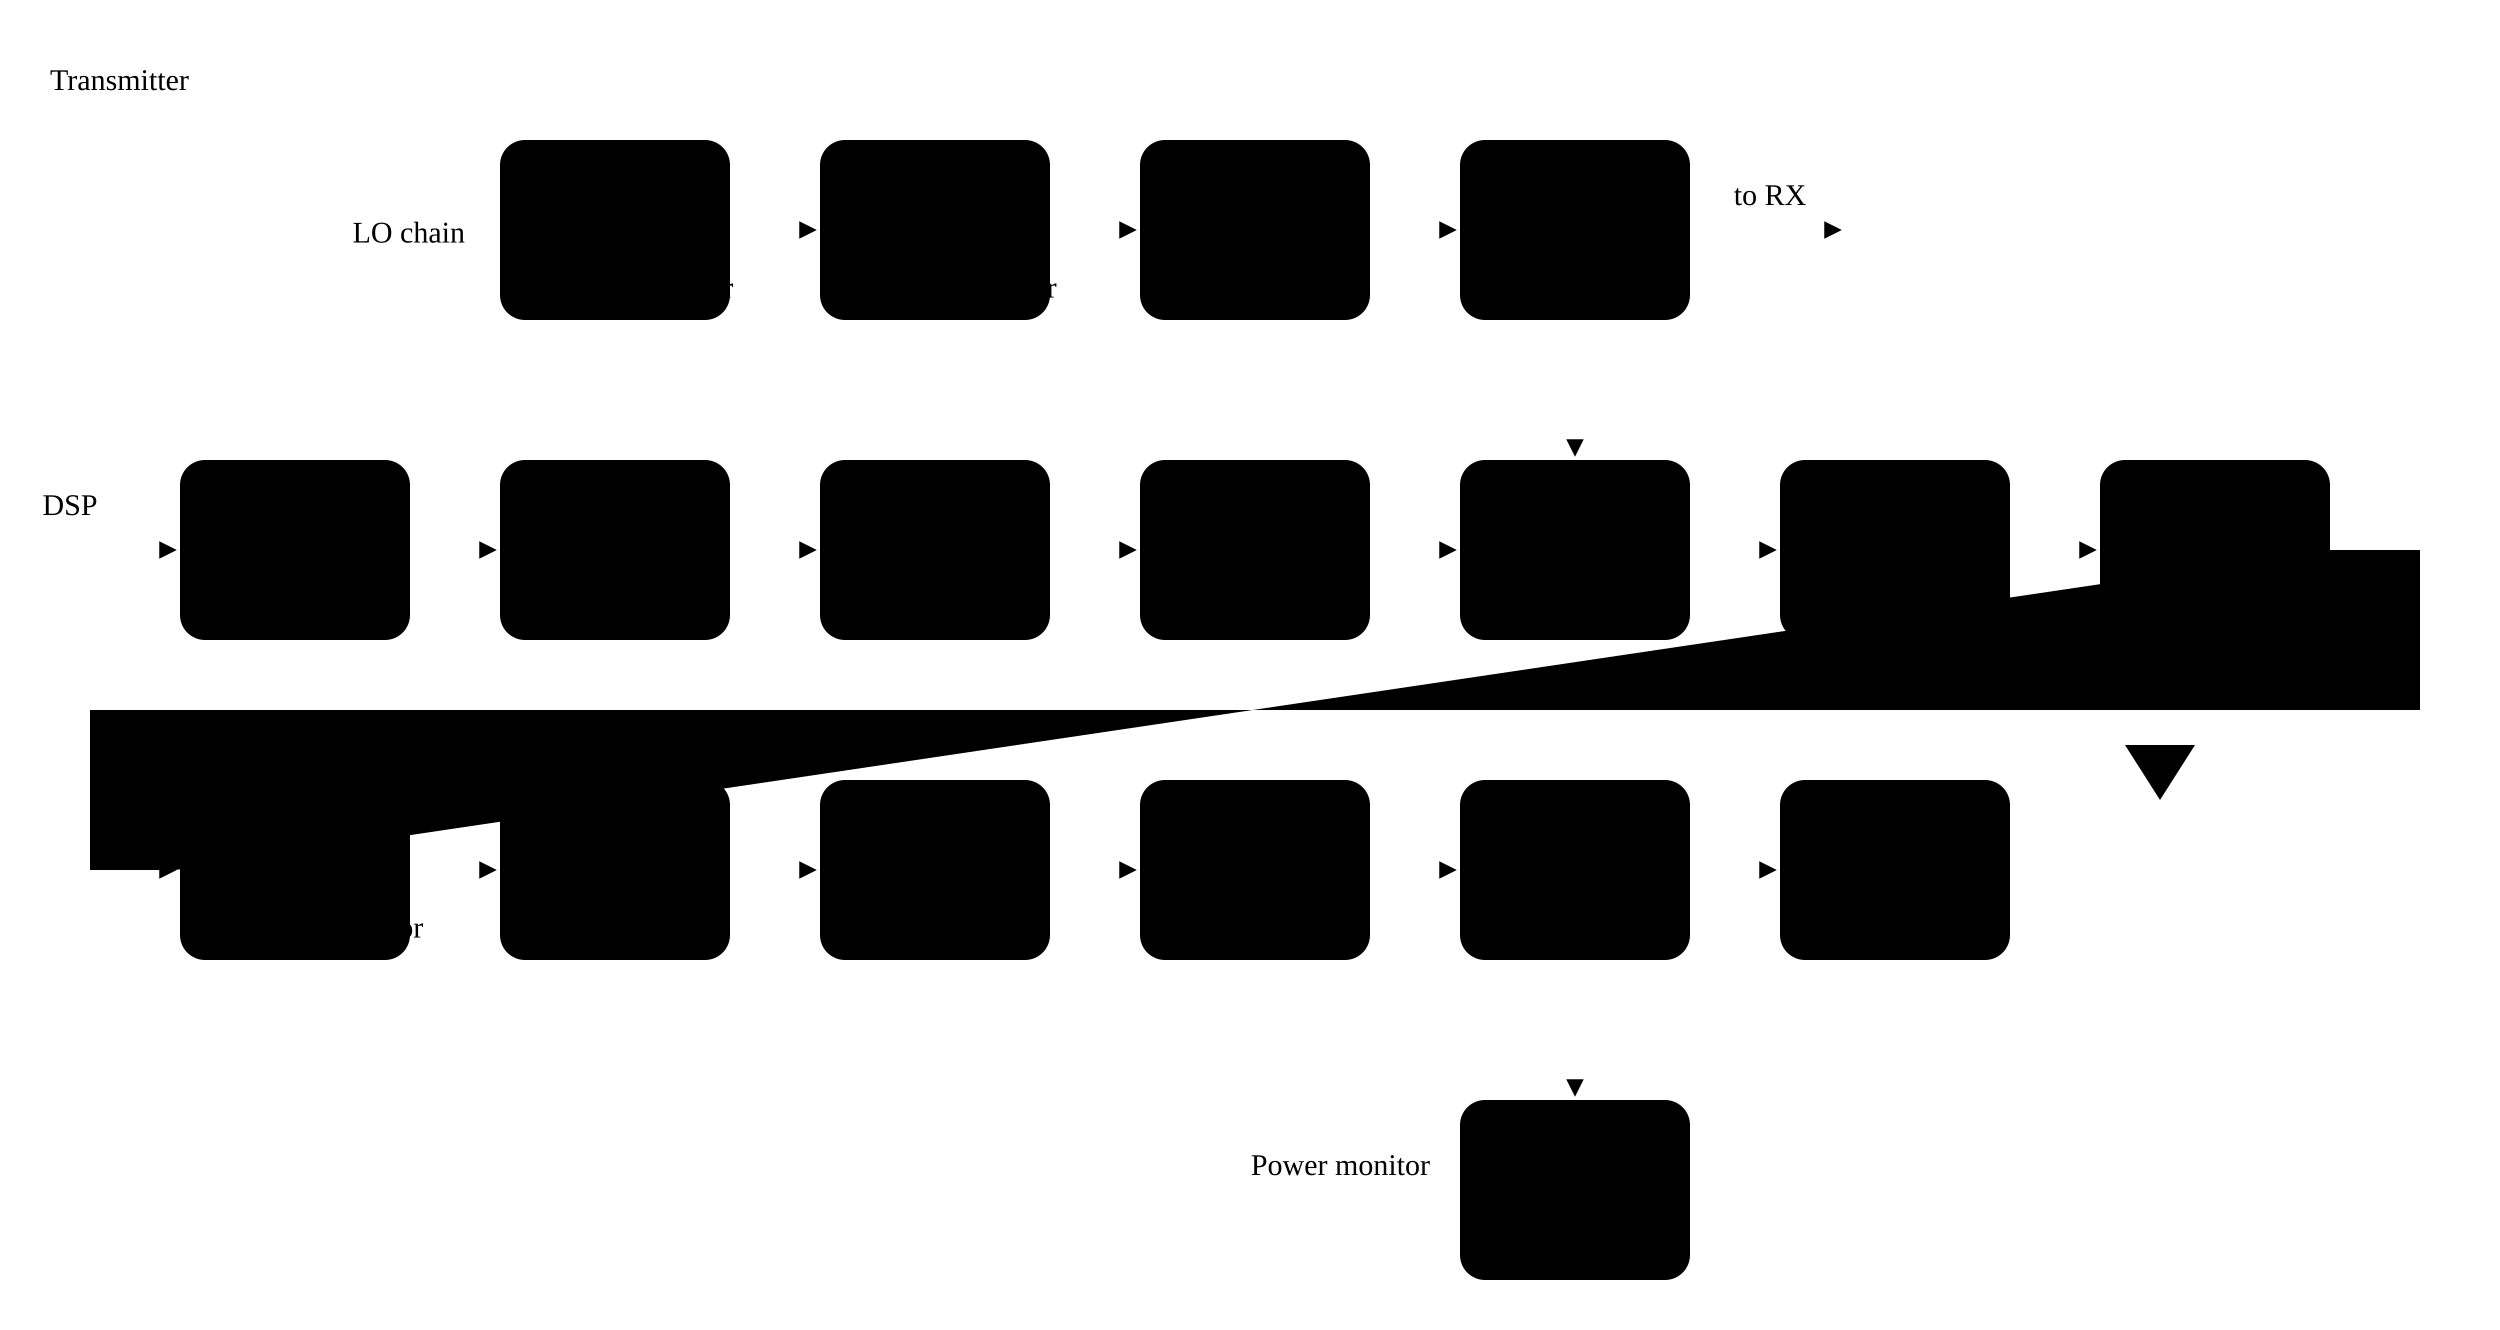
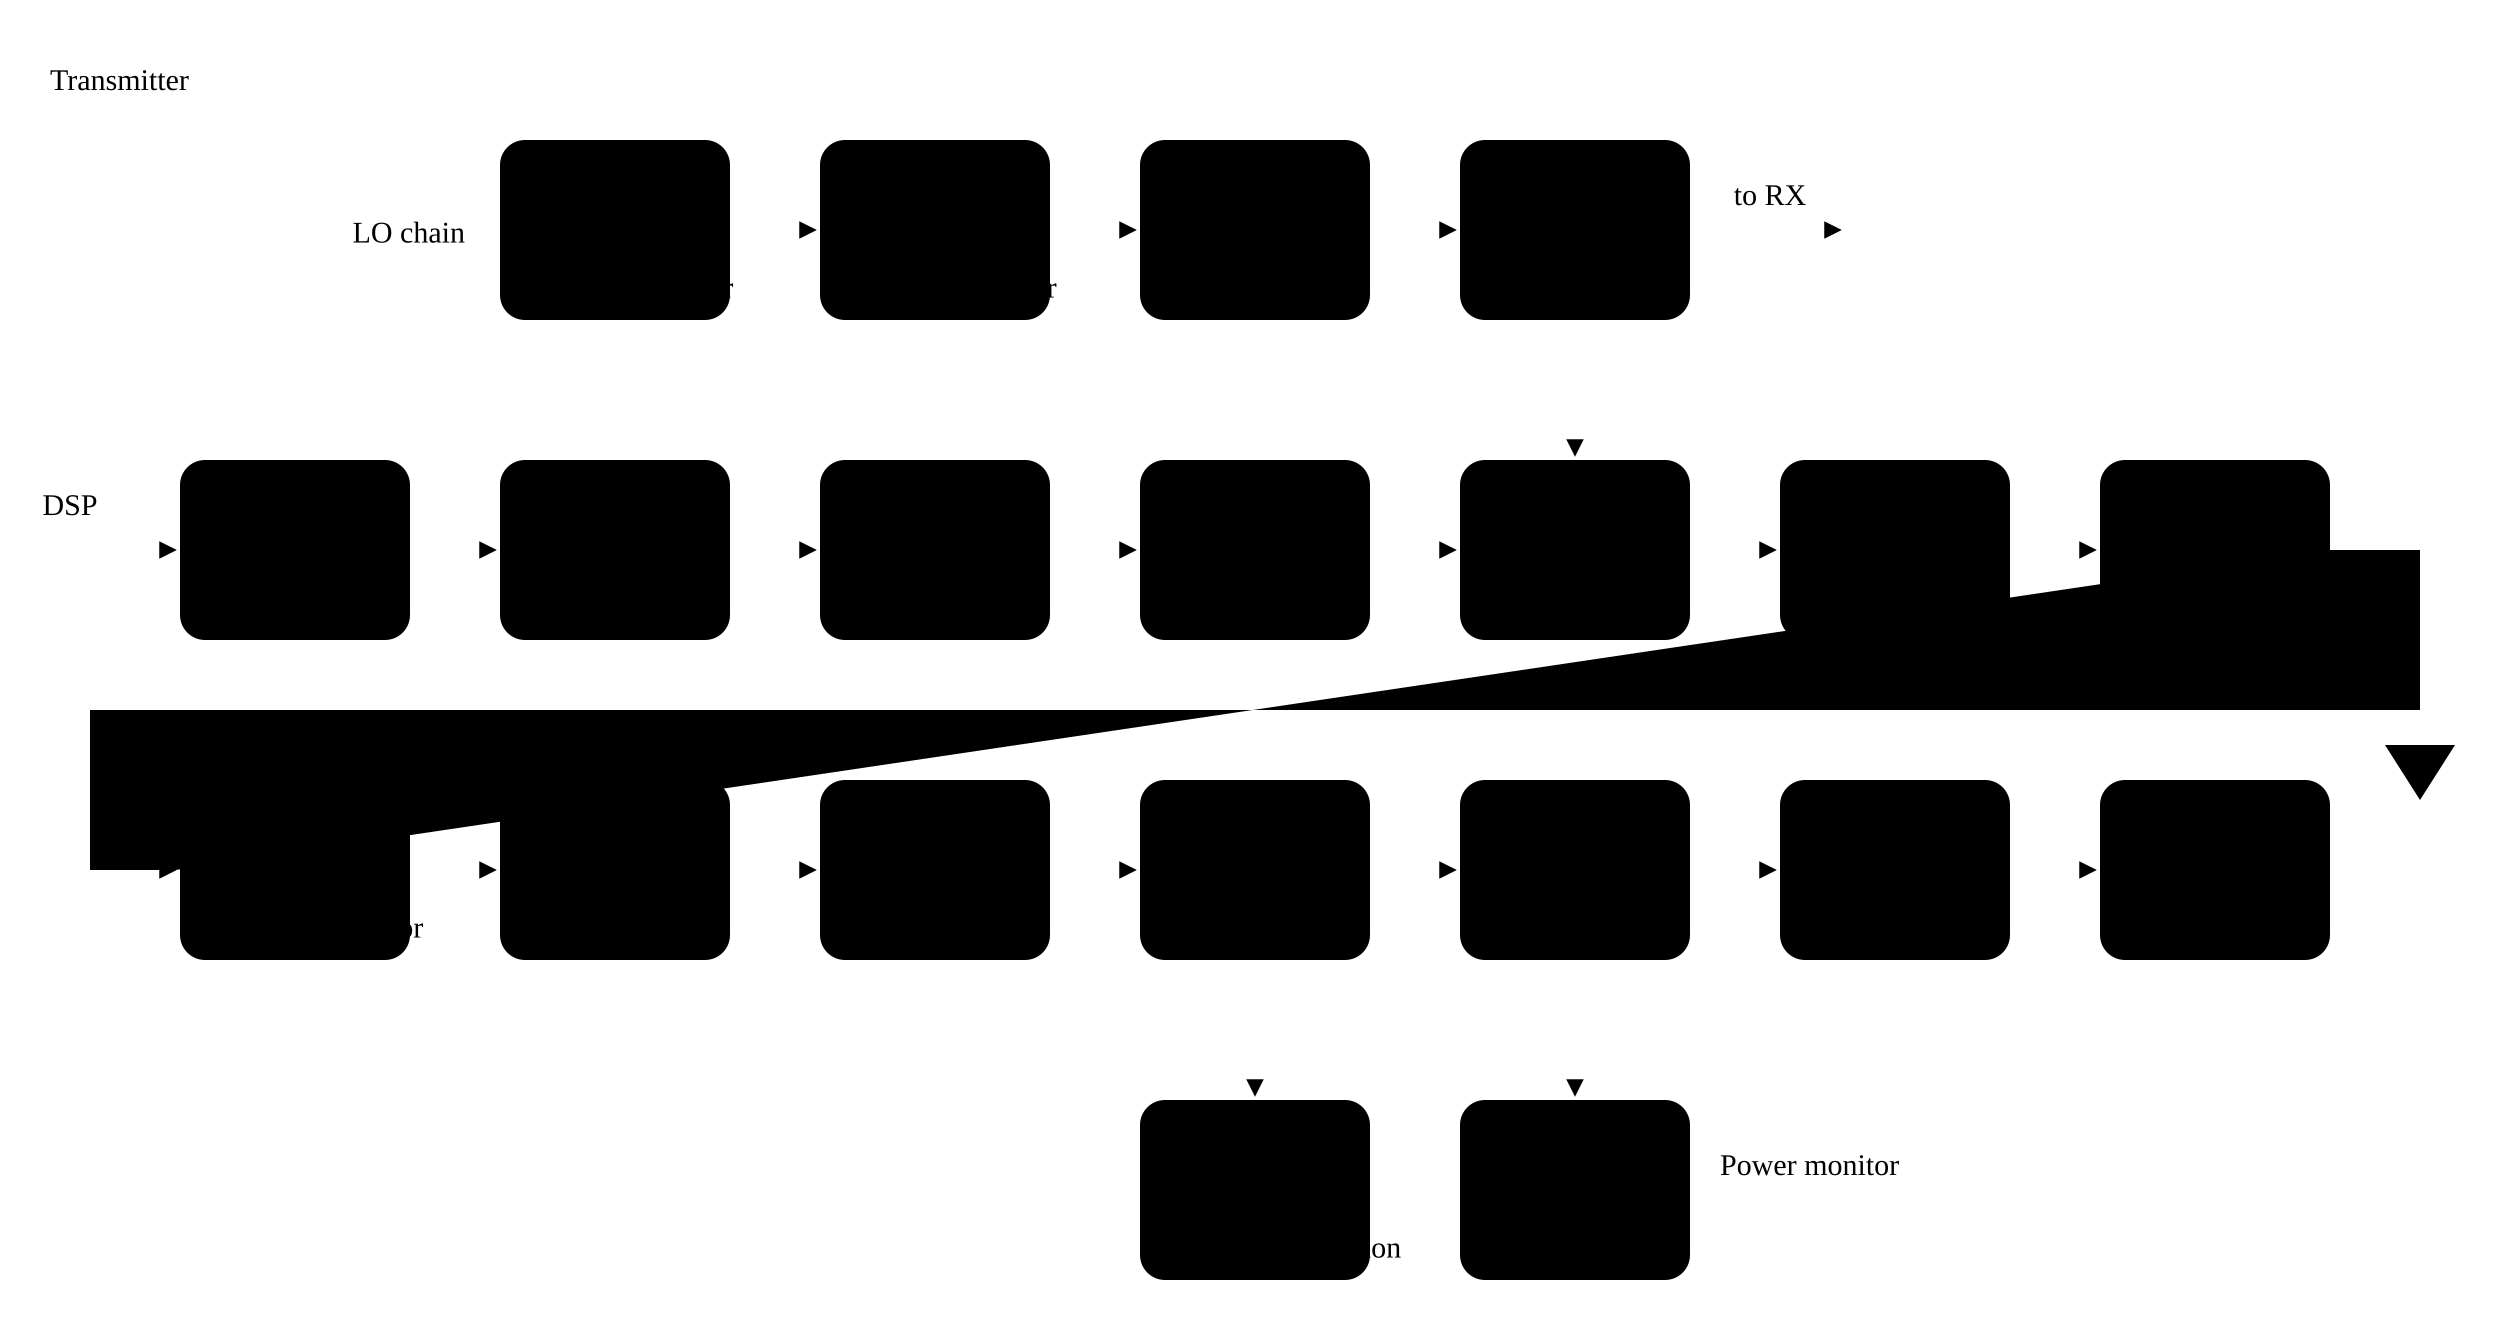
<svg xmlns="http://www.w3.org/2000/svg" viewBox="0 0 1000 532" class="diagram-svg" role="group" aria-label="Transmitter block diagram">
  <defs>
    <marker id="arrow" viewBox="0 0 10 10" refX="9" refY="5" markerWidth="7" markerHeight="7" orient="auto-start-reverse">
      <path d="M0 0 L10 5 L0 10 Z" class="diagram-arrowhead" />
    </marker>
  </defs>
  <text x="20" y="36" class="diagram-title">Transmitter</text>
  <g class="diagram-antenna">
-     <path d="M850 298 L878 298 L864 320 Z" />
-     <line x1="864" y1="320" x2="864" y2="348" />
+     <path d="M954 298 L982 298 L968 320 Z" />
+     <line x1="968" y1="320" x2="968" y2="348" />
  </g>
  <g class="diagram-wires">
    <path d="M292 92 H326" marker-end="url(#arrow)" />
    <path d="M420 92 H454" marker-end="url(#arrow)" />
    <path d="M548 92 H582" marker-end="url(#arrow)" />
    <path d="M630 128 V182" marker-end="url(#arrow)" />
    <path d="M676 92 H736" marker-end="url(#arrow)" />
    <path d="M8 220 H70" marker-end="url(#arrow)" />
    <path d="M164 220 H198" marker-end="url(#arrow)" />
    <path d="M292 220 H326" marker-end="url(#arrow)" />
    <path d="M420 220 H454" marker-end="url(#arrow)" />
    <path d="M548 220 H582" marker-end="url(#arrow)" />
    <path d="M676 220 H710" marker-end="url(#arrow)" />
    <path d="M804 220 H838" marker-end="url(#arrow)" />
    <path d="M932 220 H968 V284 H36 V348 H70" marker-end="url(#arrow)" />
    <path d="M164 348 H198" marker-end="url(#arrow)" />
    <path d="M292 348 H326" marker-end="url(#arrow)" />
    <path d="M420 348 H454" marker-end="url(#arrow)" />
    <path d="M548 348 H582" marker-end="url(#arrow)" />
    <path d="M676 348 H710" marker-end="url(#arrow)" />
-     <path d="M804 348 H864" />
+     <path d="M804 348 H838" marker-end="url(#arrow)" />
+     <path d="M932 348 H968" />
+     <path d="M502 384 V438" marker-end="url(#arrow)" />
    <path d="M630 384 V438" marker-end="url(#arrow)" />
  </g>
  <text x="186" y="97" class="diagram-note" text-anchor="end">LO chain</text>
  <text x="708" y="82" class="diagram-note" text-anchor="middle">to RX</text>
  <text x="28" y="206" class="diagram-note" text-anchor="middle">DSP</text>
-   <text x="572" y="470" class="diagram-note" text-anchor="end">Power monitor</text>
+   <text x="688" y="470" class="diagram-note" text-anchor="start">Power monitor</text>
  <g data-block="tx_lo_osc" class="block">
    <rect x="200" y="56" width="92" height="72" rx="10" class="block-bg" />
    <circle class="block-symbol" cx="246" cy="83" r="14" />
    <path class="block-symbol" d="M237 83 q4.5 -9 9 0 t9 0" />
    <text x="246" y="119" class="block-label">Oscillator</text>
  </g>
  <g data-block="tx_lo_mult" class="block">
    <rect x="328" y="56" width="92" height="72" rx="10" class="block-bg" />
    <text x="374" y="90" class="block-glyph">×N</text>
    <text x="374" y="119" class="block-label">Multiplier</text>
  </g>
  <g data-block="tx_lo_amp" class="block">
    <rect x="456" y="56" width="92" height="72" rx="10" class="block-bg" />
    <path class="block-symbol" d="M489 68 L518 83 L489 98 Z" />
    <text x="502" y="119" class="block-label">LO Amp</text>
  </g>
  <g data-block="tx_lo_split" class="block">
    <rect x="584" y="56" width="92" height="72" rx="10" class="block-bg" />
    <path class="block-symbol" d="M612 83 H626 L646 71 M626 83 L646 95" />
    <text x="630" y="119" class="block-label">Divider</text>
  </g>
  <g data-block="dac" class="block">
    <rect x="72" y="184" width="92" height="72" rx="10" class="block-bg" />
    <path class="block-symbol" d="M98 196 H138 V226 H98 Z M98 226 L138 196" />
    <text x="118" y="247" class="block-label">DAC</text>
  </g>
  <g data-block="tx_balun" class="block">
    <rect x="200" y="184" width="92" height="72" rx="10" class="block-bg" />
    <path class="block-symbol" d="M228 211 H240 M240 199 V223 M250 199 V223 M250 203 H264 M250 219 H264" />
    <text x="246" y="247" class="block-label">Balun</text>
  </g>
  <g data-block="tx_if_filter" class="block">
    <rect x="328" y="184" width="92" height="72" rx="10" class="block-bg" />
    <path class="block-symbol" d="M356 203 q4.5 -7 9 0 t9 0 t9 0 t9 0" />
    <path class="block-symbol" d="M356 213 q4.5 -7 9 0 t9 0 t9 0 t9 0" />
    <path class="block-symbol" d="M356 223 q4.5 -7 9 0 t9 0 t9 0 t9 0" />
    <text x="374" y="247" class="block-label">IF Filter</text>
  </g>
  <g data-block="tx_if_amp" class="block">
    <rect x="456" y="184" width="92" height="72" rx="10" class="block-bg" />
    <path class="block-symbol" d="M489 196 L518 211 L489 226 Z" />
    <text x="502" y="247" class="block-label">IF Amp</text>
  </g>
  <g data-block="tx_mixer" class="block">
    <rect x="584" y="184" width="92" height="72" rx="10" class="block-bg" />
    <circle class="block-symbol" cx="630" cy="211" r="14" />
    <path class="block-symbol" d="M620 201 L640 221 M640 201 L620 221" />
    <text x="630" y="247" class="block-label">Mixer</text>
  </g>
  <g data-block="tx_rf_filter" class="block">
    <rect x="712" y="184" width="92" height="72" rx="10" class="block-bg" />
    <path class="block-symbol" d="M740 203 q4.5 -7 9 0 t9 0 t9 0 t9 0" />
    <path class="block-symbol" d="M740 213 q4.5 -7 9 0 t9 0 t9 0 t9 0" />
    <path class="block-symbol" d="M740 223 q4.5 -7 9 0 t9 0 t9 0 t9 0" />
    <text x="758" y="247" class="block-label">RF Filter</text>
  </g>
  <g data-block="tx_equalizer" class="block">
    <rect x="840" y="184" width="92" height="72" rx="10" class="block-bg" />
    <path class="block-symbol" d="M870 197 V223 H902 M874 218 L900 200" />
    <text x="886" y="247" class="block-label">Equalizer</text>
  </g>
  <g data-block="tx_atten" class="block">
    <rect x="72" y="312" width="92" height="72" rx="10" class="block-bg" />
    <path class="block-symbol" d="M100 339 H106 l3 -7 l6 14 l6 -14 l6 14 l3 -7 H136" />
    <text x="118" y="375" class="block-label">Attenuator</text>
  </g>
  <g data-block="tx_driver" class="block">
    <rect x="200" y="312" width="92" height="72" rx="10" class="block-bg" />
    <path class="block-symbol" d="M233 324 L262 339 L233 354 Z" />
    <text x="246" y="375" class="block-label">Driver</text>
  </g>
  <g data-block="tx_pa" class="block">
    <rect x="328" y="312" width="92" height="72" rx="10" class="block-bg" />
    <path class="block-symbol" d="M361 324 L390 339 L361 354 Z" />
    <text x="374" y="375" class="block-label">PA</text>
  </g>
  <g data-block="tx_isolator" class="block">
    <rect x="456" y="312" width="92" height="72" rx="10" class="block-bg" />
    <circle class="block-symbol" cx="502" cy="339" r="14" />
    <path class="block-symbol" d="M495 343 A8 8 0 1 1 509 343 M509 343 l-1 -6 M509 343 l-6 -1" />
    <text x="502" y="375" class="block-label">Isolator</text>
  </g>
  <g data-block="tx_coupler" class="block">
    <rect x="584" y="312" width="92" height="72" rx="10" class="block-bg" />
    <path class="block-symbol" d="M612 333 H648 M618 345 H642" />
    <text x="630" y="375" class="block-label">Coupler</text>
  </g>
  <g data-block="tx_switch" class="block">
    <rect x="712" y="312" width="92" height="72" rx="10" class="block-bg" />
    <path class="block-symbol" d="M740 339 H750 L768 329 M770 329 H776 M770 349 H776" />
    <circle class="block-symbol" cx="750" cy="339" r="2" />
    <circle class="block-symbol" cx="770" cy="349" r="2" />
    <text x="758" y="375" class="block-label">Switch</text>
  </g>
+   <g data-block="tx_diplexer" class="block">
+     <rect x="840" y="312" width="92" height="72" rx="10" class="block-bg" />
+     <path class="block-symbol" d="M866 339 H878 M878 339 L886 329 H890 M878 339 L886 349 H890 M892 329 q2.5 -4 5 0 t5 0 M892 349 q2.5 -4 5 0 t5 0" />
+     <text x="886" y="375" class="block-label">Diplexer</text>
+   </g>
+   <g data-block="tx_termination" class="block">
+     <rect x="456" y="440" width="92" height="72" rx="10" class="block-bg" />
+     <path class="block-symbol" d="M502 451 V457 l-6 2 l12 4 l-12 4 l12 4 l-6 2 V477 M493 477 H511 M497 481 H507" />
+     <text x="502" y="503" class="block-label">Termination</text>
+   </g>
  <g data-block="tx_detector" class="block">
    <rect x="584" y="440" width="92" height="72" rx="10" class="block-bg" />
    <path class="block-symbol" d="M612 467 H624 M624 458 L636 467 L624 476 Z M636 458 V476 M636 467 H648" />
    <text x="630" y="503" class="block-label">Detector</text>
  </g>
</svg>
